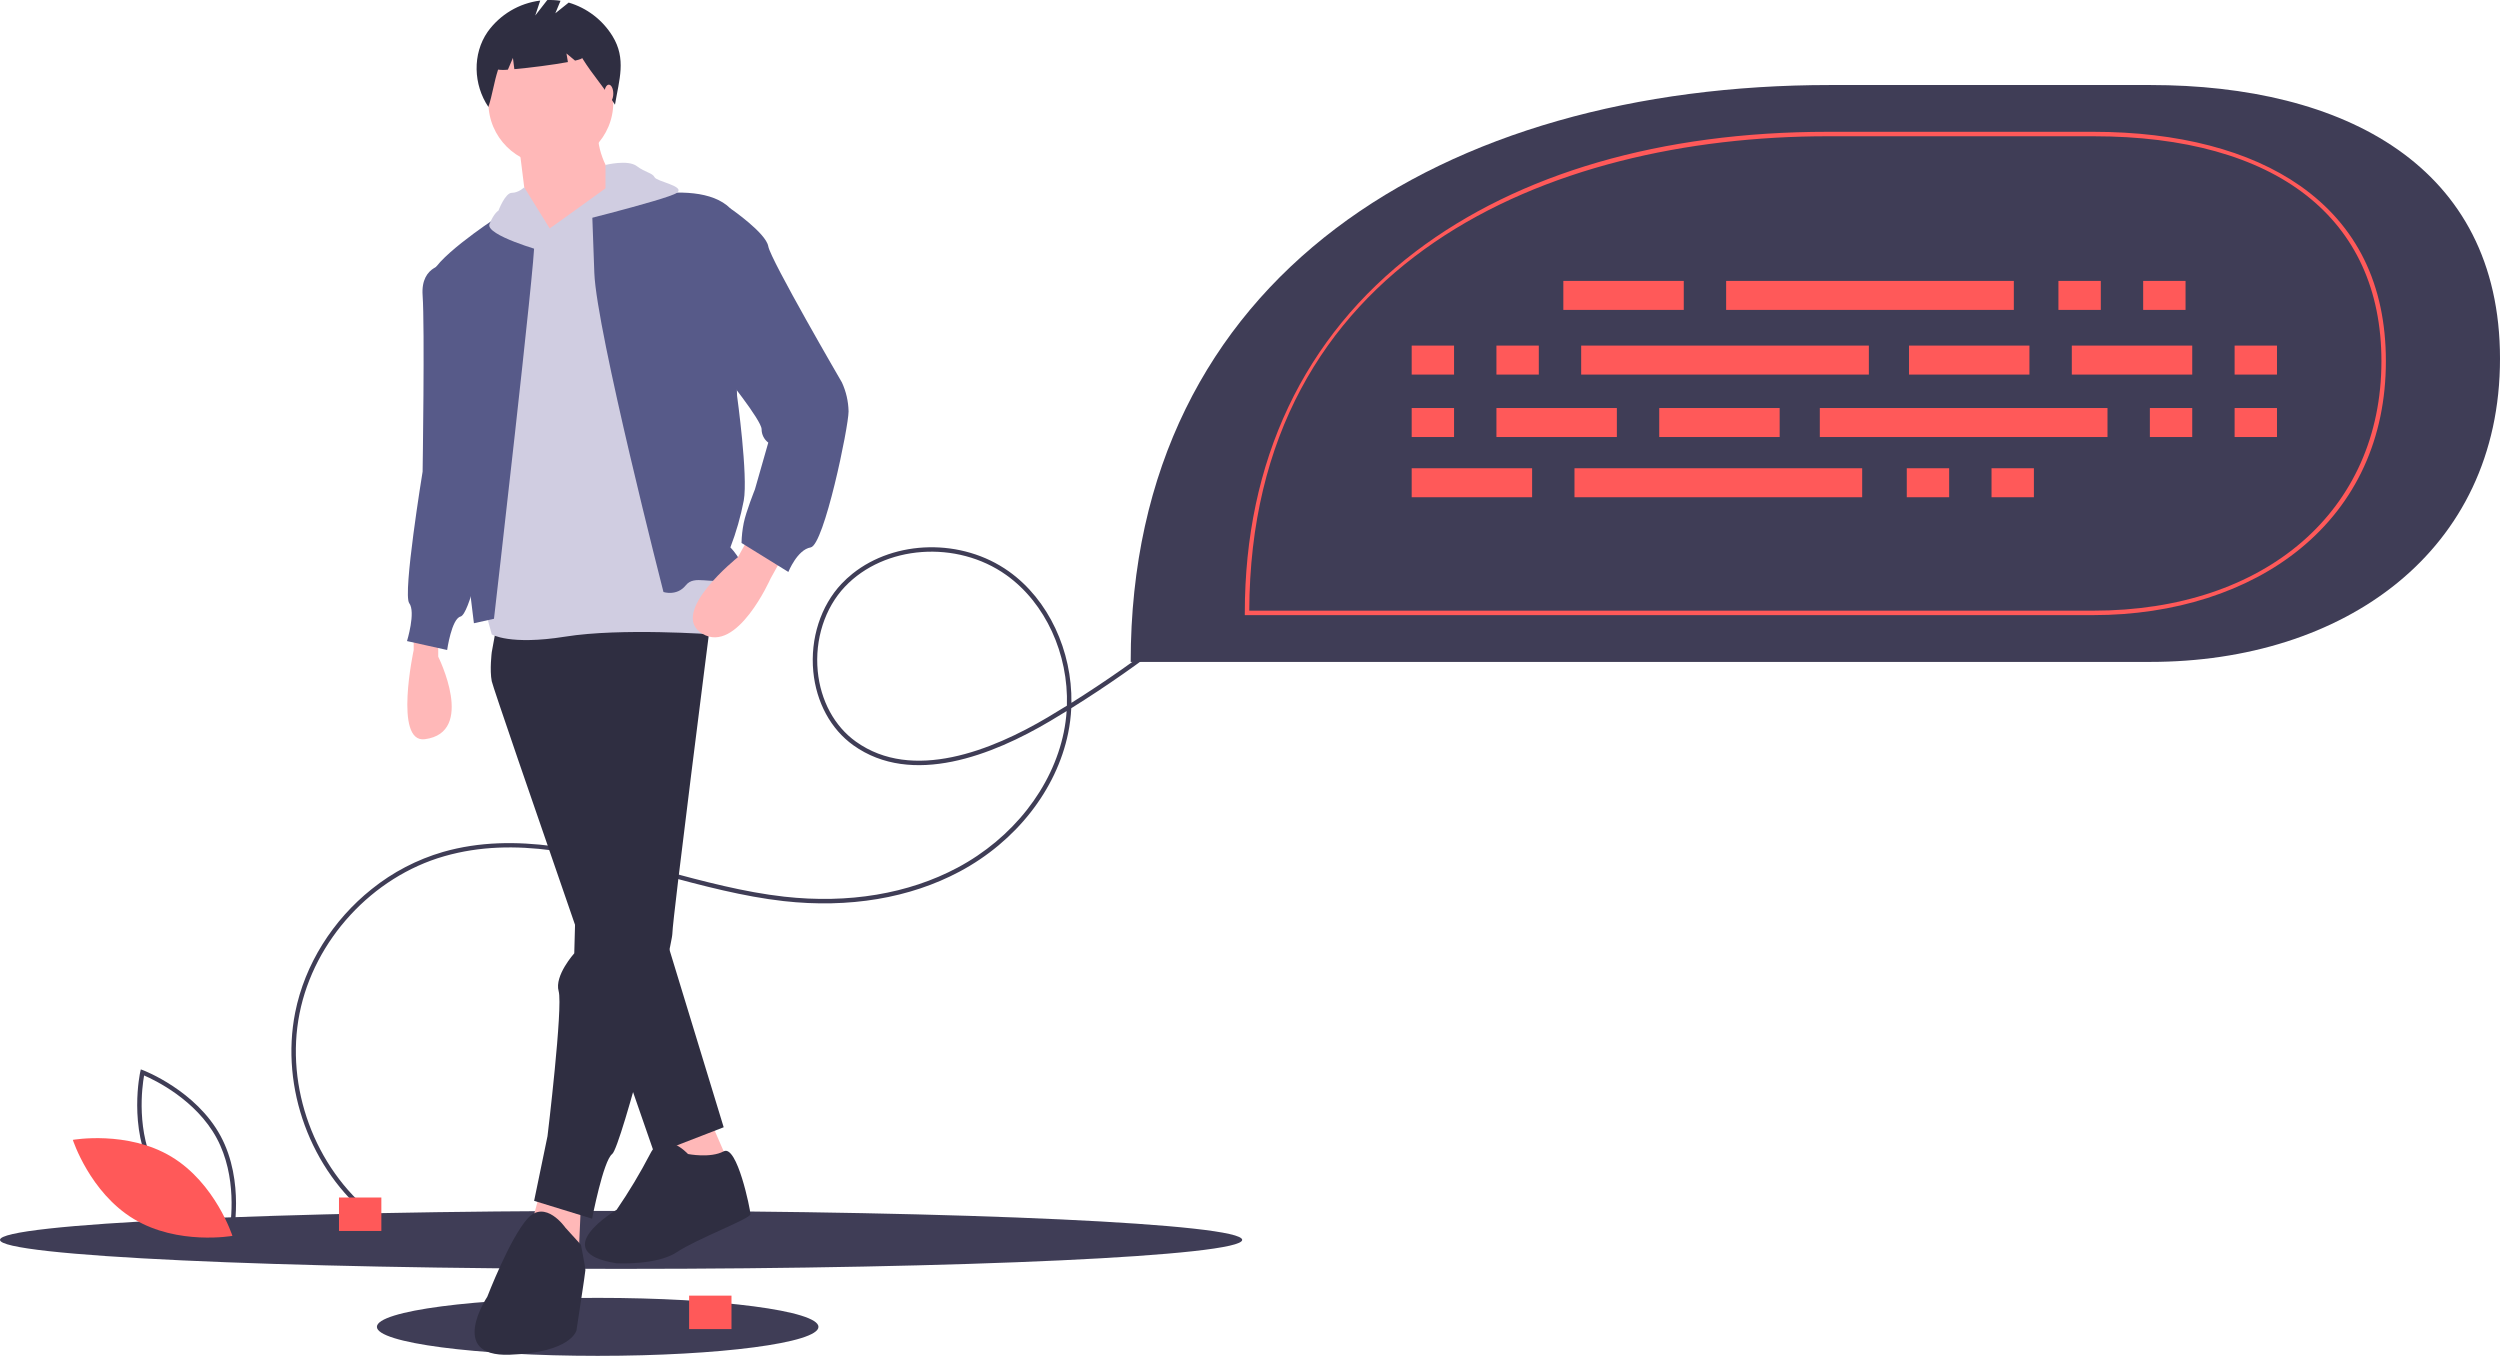
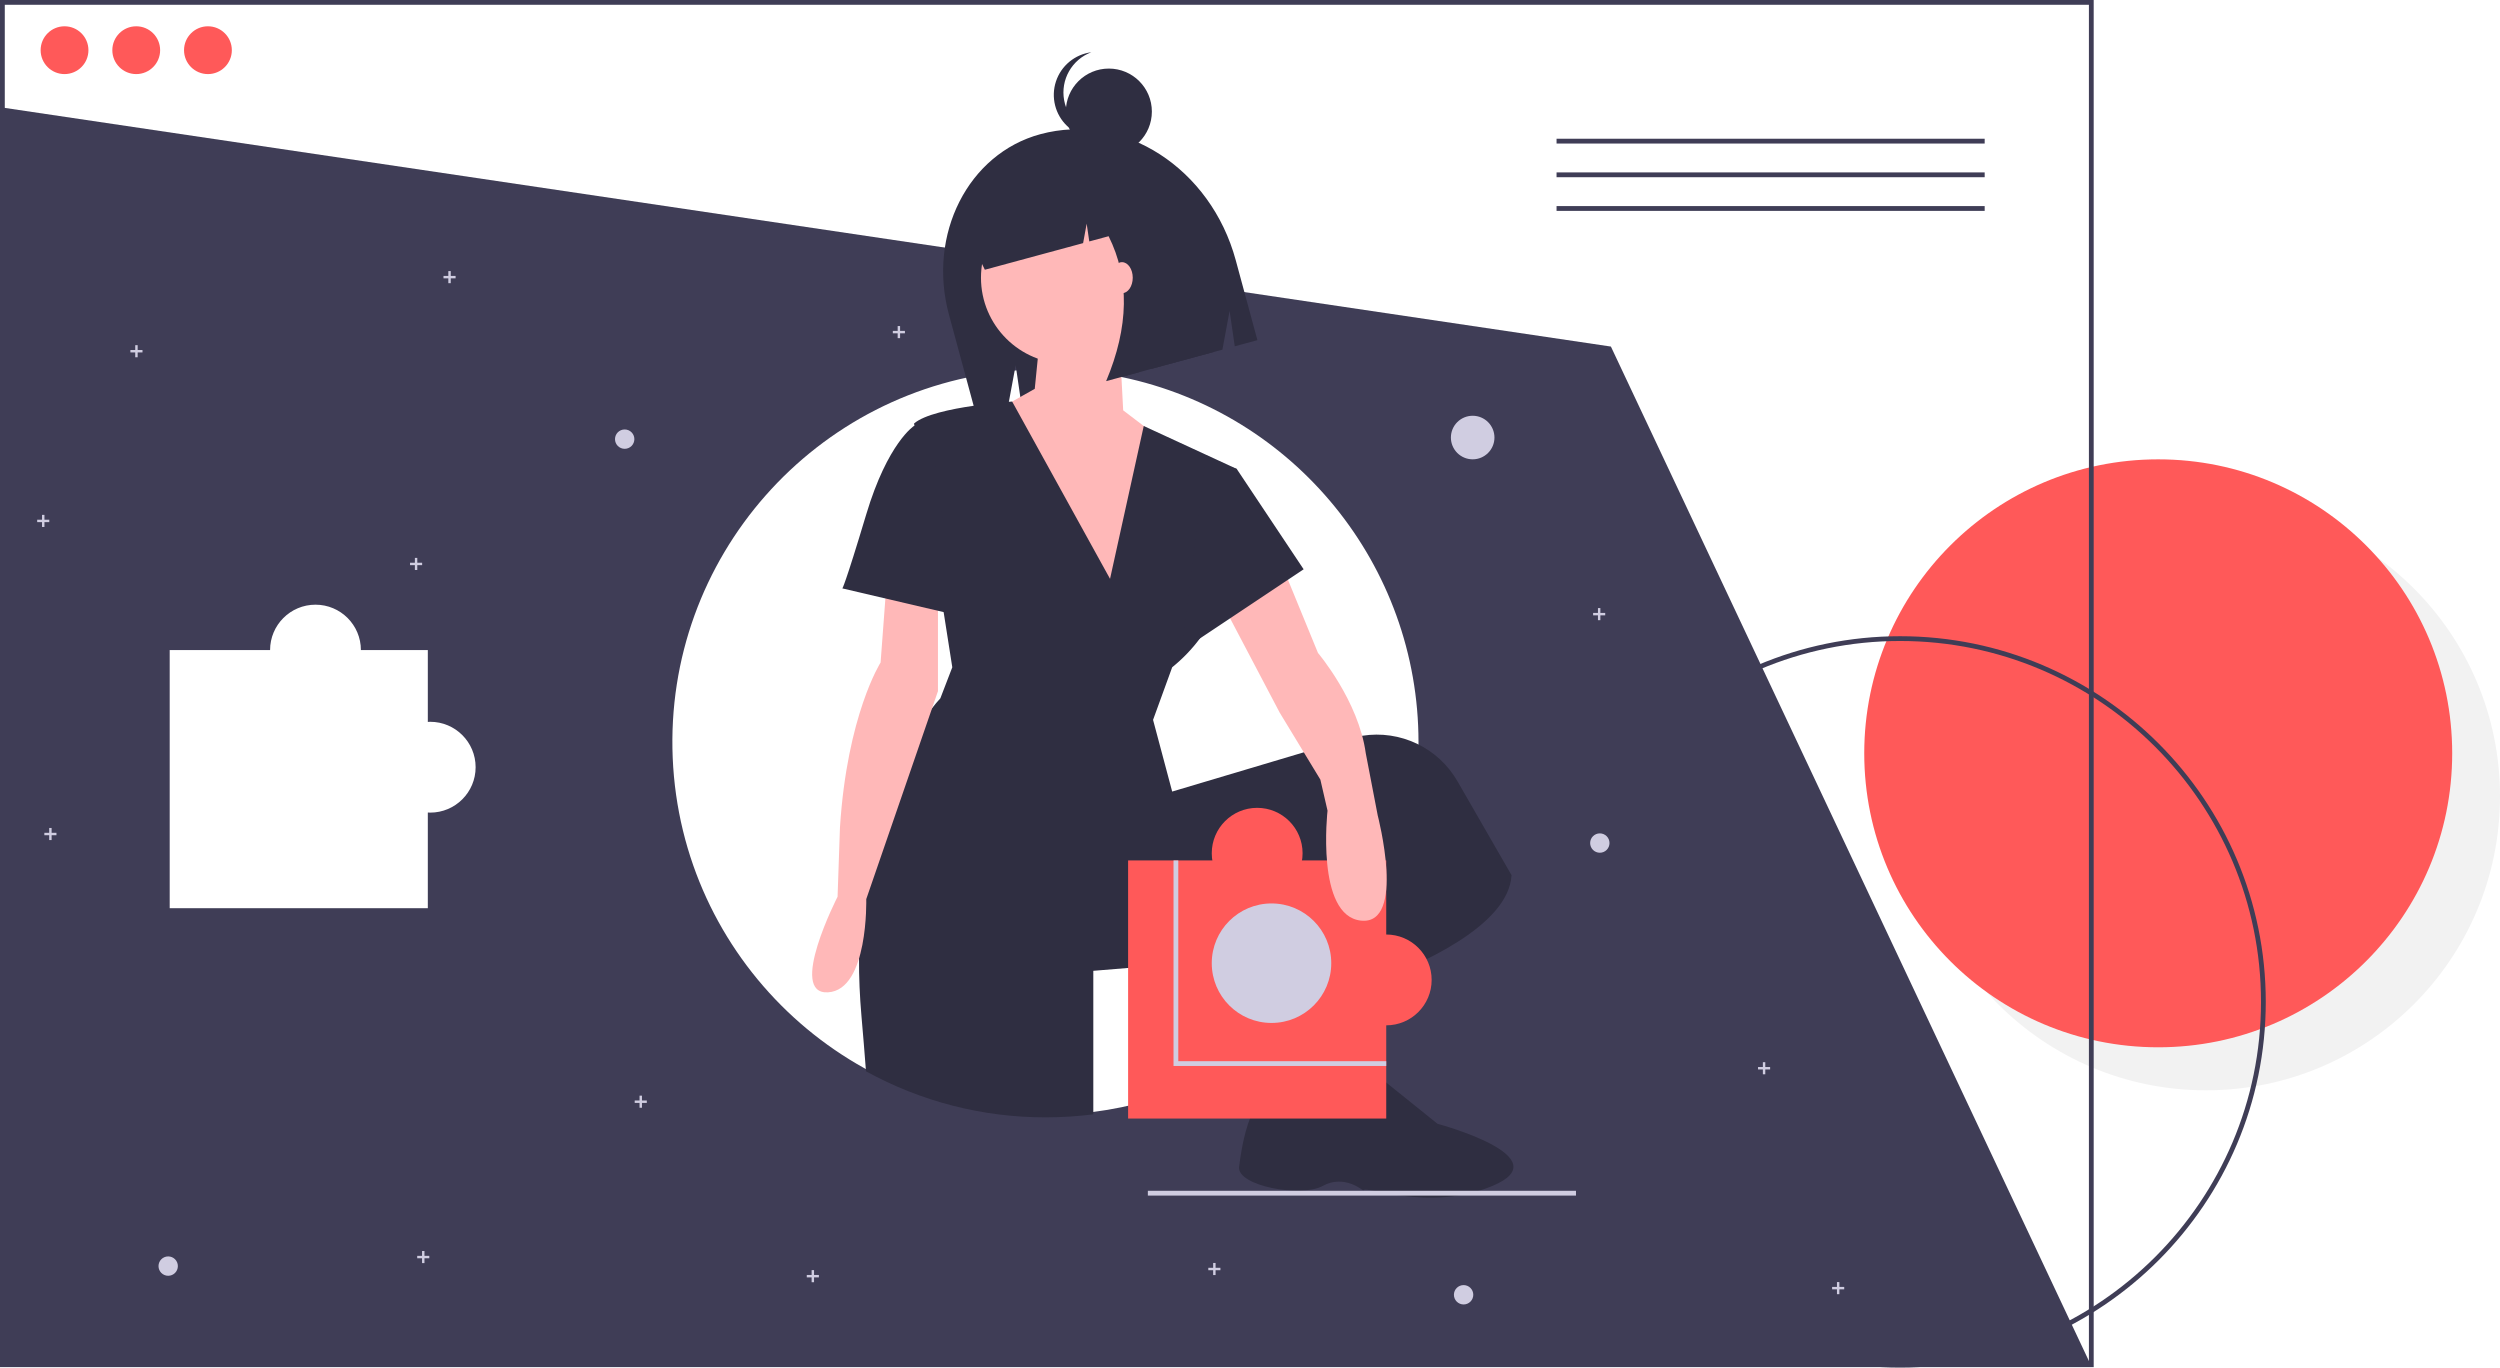
- <svg xmlns="http://www.w3.org/2000/svg" id="a8ebc32a-e748-45d9-a61d-aeebf59cfff3" data-name="Layer 1" width="1121" height="607.962" viewBox="0 0 1121 607.962">
-   <path d="M206.148,544.705a92.172,92.172,0,0,1,32.024-16.684c32.658-9.344,66.443-.3,99.115,8.448,17.639,4.722,35.878,9.605,53.866,11.616,28.824,3.223,55.69-1.275,77.693-13.007,24.729-13.184,42.54-35.875,47.648-60.693a70.484,70.484,0,0,0,1.286-9.521q-3.655,2.254-7.335,4.44c-25.809,15.327-62.085,29.658-88.329,10.881-10.074-7.207-16.611-19.251-17.935-33.04-1.418-14.776,3.336-29.509,12.716-39.409a47.998,47.998,0,0,1,4.906-4.502c19.012-15.176,49.023-15.994,70.075-.995,17.828,12.703,28.389,35.655,28.05,58.935a524.842,524.842,0,0,0,44.166-30.97l1.231,1.577a526.673,526.673,0,0,1-45.471,31.799,72.511,72.511,0,0,1-1.402,11.21c-5.226,25.394-23.42,48.591-48.666,62.054-22.361,11.923-49.63,16.498-78.857,13.23-18.138-2.028-36.45-6.931-54.161-11.671-33.901-9.076-65.922-17.648-98.048-8.457-32.291,9.238-58.375,37.579-64.908,70.521-6.536,32.944,6.756,69.095,33.074,89.959l-1.243,1.568c-26.891-21.318-40.471-58.256-33.794-91.916C176.166,578.321,188.827,558.53,206.148,544.705Zm311.752-82.268c.756-23.079-9.548-46.005-27.183-58.57-22.186-15.809-54.652-13.453-72.367,5.243-8.988,9.487-13.541,23.634-12.177,37.843,1.268,13.214,7.503,24.734,17.107,31.606,25.366,18.149,60.847,4.049,86.145-10.975Q513.679,465.056,517.9,462.437Z" transform="translate(-39.49997 -146.019)" fill="#3f3d56" />
-   <ellipse cx="278.5" cy="555.962" rx="278.5" ry="13" fill="#3f3d56" />
-   <ellipse cx="268" cy="594.962" rx="99" ry="13" fill="#3f3d56" />
-   <path d="M225,429.481v8s-9.023,41.829,5,40c23-3,6-37,6-37v-7Z" transform="translate(-39.49997 -146.019)" fill="#ffb8b8" />
-   <polygon points="297.5 508.462 306.5 533.462 328.5 525.462 318.5 502.462 297.5 508.462" fill="#ffb8b8" />
-   <polygon points="242.5 533.462 236.5 555.462 259.5 562.462 260.5 539.462 242.5 533.462" fill="#ffb8b8" />
-   <path d="M262,427.481l-2,11s-1,8,0,13,73,212,73,212l31-12-40-131-5-101Z" transform="translate(-39.49997 -146.019)" fill="#2f2e41" />
-   <path d="M301,425.481l-4,148s-9,10-7,17-5,65-5,65l-6,29,26,8s5-26,9-29,27-93,27-99,17-139,17-139l-42-17Z" transform="translate(-39.49997 -146.019)" fill="#2f2e41" />
-   <path d="M348,663.481s-11-12-17,0a242.989,242.989,0,0,1-15,25s-32,19,0,24c0,0,18,1,27-5s33-15,33-17-6-31.4-12-28.2S348,663.481,348,663.481Z" transform="translate(-39.49997 -146.019)" fill="#2f2e41" />
-   <path d="M293,696.481s-9-13-17-4-18,35-18,35-18,27,10,26,30-11,30-11,4-26,4-27-2-11.28-2-11.28Z" transform="translate(-39.49997 -146.019)" fill="#2f2e41" />
-   <circle cx="247" cy="45.962" r="28" fill="#ffb8b8" />
-   <path d="M272,209.481l4,32,12,30,26-31v-15s-8-12-6-22Z" transform="translate(-39.49997 -146.019)" fill="#ffb8b8" />
-   <path d="M286,248.481l-14-6-15,177,3,11s8,5,33,1,66-1,66-1l3-91-49-107Z" transform="translate(-39.49997 -146.019)" fill="#d0cde1" />
-   <path d="M261,423.481s19-165,18-168-18-11.123-18-11.123S232,263.481,233,270.481s19,155,19,155Z" transform="translate(-39.49997 -146.019)" fill="#575a89" />
-   <path d="M337,411.481s-30-117-31-143-1-29-1-29,46-16,62,0l3,84s5,36,3,47a123.846,123.846,0,0,1-6,21s11,11,1,14-17-2-21,3S337,411.481,337,411.481Z" transform="translate(-39.49997 -146.019)" fill="#575a89" />
-   <path d="M240,264.481s-12,0-11,14,0,79,0,79-9,55-6,59-1,17-1,17l18,4s2-14,6-15,10-30,10-30Z" transform="translate(-39.49997 -146.019)" fill="#575a89" />
-   <path d="M375,387.481,370.408,395.83s-31.496,25.082-15.952,34.367S385,405.481,385,405.481l5-9Z" transform="translate(-39.49997 -146.019)" fill="#ffb8b8" />
-   <path d="M353,237.481l14,2s16,11,17,17,33,61,33,61a32.549,32.549,0,0,1,3,13c0,7-11,60-17,61s-10,11-10,11l-21-13a51.043,51.043,0,0,1,1-9c1-5,5-15,5-15l6-21a7.5,7.5,0,0,1-3-6c0-4-17-25-17-25Z" transform="translate(-39.49997 -146.019)" fill="#575a89" />
-   <path d="M282.884,258.69S257,251.481,259,246.481s4-6,4-6,3-8,6-8,5.568-2.456,5.568-2.456L286,248.481Z" transform="translate(-39.49997 -146.019)" fill="#d0cde1" />
-   <path d="M311.015,219.981s9.985-2.5,13.985.5,7,3,8,5,14,4,10,7-57,16-57,16l25-18Z" transform="translate(-39.49997 -146.019)" fill="#d0cde1" />
-   <path d="M314.136,162.188a34.515,34.515,0,0,0-19.633-15.009L288.5,151.981l2.334-5.601a31.773,31.773,0,0,0-5.933-.343L279.5,152.981l2.235-6.706a34.185,34.185,0,0,0-23.582,14.027c-6.874,9.912-6.414,23.69.347,33.679,1.856-5.704,2.489-11.049,4.344-16.753a16.882,16.882,0,0,0,4.397.021L269.5,171.981l.631,5.046c6.999-.61,17.379-1.948,24.014-3.175L293.5,169.981l3.86,3.217c2.033-.468,3.24-.892,3.14-1.217,4.935,7.955,9.824,13.036,14.758,20.991C317.132,181.751,320.438,172.424,314.136,162.188Z" transform="translate(-39.49997 -146.019)" fill="#2f2e41" />
-   <ellipse cx="273" cy="41.962" rx="2" ry="4" fill="#ffb8b8" />
-   <path d="M143.72,701.712l-1.073-.402c-.236-.089-23.709-9.082-34.704-29.474-10.996-20.393-5.612-44.945-5.556-45.19l.253-1.118,1.073.402c.236.089,23.708,9.082,34.704,29.474,10.996,20.393,5.612,44.945,5.556,45.19Zm-34.017-30.825c9.296,17.241,27.845,26.079,32.545,28.097.894-5.037,3.696-25.406-5.592-42.631-9.287-17.223-27.843-26.074-32.545-28.097C103.217,633.296,100.416,653.663,109.703,670.887Z" transform="translate(-39.49997 -146.019)" fill="#3f3d56" />
-   <path d="M116.346,664.683c19.761,11.889,27.371,35.503,27.371,35.503s-24.428,4.339-44.188-7.55-27.371-35.503-27.371-35.503S96.585,652.795,116.346,664.683Z" transform="translate(-39.49997 -146.019)" fill="#ff5959" />
-   <path d="M546.5,442.819H1003.684c86.607,0,156.816-49.363,156.816-135.971v-0c0-86.607-70.209-122.705-156.816-122.705H860.132c-173.214,0-313.632,85.461-313.632,258.676Z" transform="translate(-39.49997 -146.019)" fill="#3f3d56" />
-   <path d="M978.163,421.84H597.669v-1c0-68.025,26.504-124.069,76.646-162.074,46.304-35.095,110.168-53.645,184.689-53.645h119.158c38.005,0,70.03,8.351,92.616,24.148,25.581,17.894,38.552,44.375,38.552,78.705,0,34.504-13.311,63.608-38.493,84.166C1047.378,411.293,1014.466,421.84,978.163,421.84Zm-378.492-2H978.163c77.26,0,129.168-44.955,129.168-111.865,0-64.094-47.08-100.854-129.168-100.854H859.005C733.901,207.122,600.241,263.035,599.671,419.84Z" transform="translate(-39.49997 -146.019)" fill="#ff5959" />
-   <rect x="701" y="125.962" width="54" height="13" fill="#ff5959" />
-   <rect x="923" y="125.962" width="19" height="13" fill="#ff5959" />
-   <rect x="961" y="125.962" width="19" height="13" fill="#ff5959" />
-   <rect x="774" y="125.962" width="129" height="13" fill="#ff5959" />
-   <rect x="633" y="209.962" width="54" height="13" fill="#ff5959" />
-   <rect x="855" y="209.962" width="19" height="13" fill="#ff5959" />
-   <rect x="893" y="209.962" width="19" height="13" fill="#ff5959" />
-   <rect x="706" y="209.962" width="129" height="13" fill="#ff5959" />
-   <rect x="856" y="154.962" width="54" height="13" fill="#ff5959" />
-   <rect x="929" y="154.962" width="54" height="13" fill="#ff5959" />
-   <rect x="1002" y="154.962" width="19" height="13" fill="#ff5959" />
-   <rect x="633" y="154.962" width="19" height="13" fill="#ff5959" />
-   <rect x="671" y="154.962" width="19" height="13" fill="#ff5959" />
-   <rect x="709" y="154.962" width="129" height="13" fill="#ff5959" />
-   <rect x="783.5" y="328.981" width="54" height="13" transform="translate(1581.5 524.943) rotate(-180)" fill="#ff5959" />
-   <rect x="710.5" y="328.981" width="54" height="13" transform="translate(1435.5 524.943) rotate(-180)" fill="#ff5959" />
-   <rect x="672.5" y="328.981" width="19" height="13" transform="translate(1324.5 524.943) rotate(-180)" fill="#ff5959" />
-   <rect x="1041.5" y="328.981" width="19" height="13" transform="translate(2062.5 524.943) rotate(-180)" fill="#ff5959" />
-   <rect x="1003.5" y="328.981" width="19" height="13" transform="translate(1986.5 524.943) rotate(-180)" fill="#ff5959" />
-   <rect x="855.5" y="328.981" width="129" height="13" transform="translate(1800.5 524.943) rotate(-180)" fill="#ff5959" />
-   <rect x="152" y="536.962" width="19" height="15" fill="#ff5959" />
-   <rect x="309" y="580.962" width="19" height="15" fill="#ff5959" />
+ <svg xmlns="http://www.w3.org/2000/svg" id="ac06be7c-8b53-49c8-a8f9-095f247acb25" data-name="Layer 1" width="1046" height="572.19" viewBox="0 0 1046 572.19">
+   <circle cx="923" cy="333.19" r="123" fill="#f2f2f2" />
+   <circle cx="903" cy="315.19" r="123" fill="#ff5959" />
+   <rect x="715.73" y="569.865" width="158.412" height="1.875" fill="#3f3d56" />
+   <path d="M719,583.095c0-84.364,68.636-153,153-153s153,68.636,153,153-68.636,153-153,153S719,667.459,719,583.095Zm2,0c0,83.262,67.738,151,151,151s151-67.738,151-151-67.738-151-151-151S721,499.833,721,583.095Z" transform="translate(-77 -163.9051)" fill="#3f3d56" />
+   <path d="M751,308.905l-673-100-.5,525.5h874Zm-494,195c-.338,0-.667-.033-1-.05v40.05H148v-108h42a19,19,0,0,1,38,0h28v30.05c.333-.017.662-.05,1-.05a19,19,0,0,1,0,38Zm413.5-29.5a155.365,155.365,0,0,1-14.16,65.02q-1.515,3.315-3.19,6.54a155.101,155.101,0,0,1-15.77,24.56q-4.62,5.895-9.77,11.31-3.78,3.99-7.84,7.7a155.408,155.408,0,0,1-85.33,39.61,158.021,158.021,0,0,1-19.94,1.26,155.995,155.995,0,0,1-13.15-311.45c.35-.03.71-.06,1.07-.09,2.72-.21,5.47-.35,8.23-.41,1.28-.03,2.56-.05,3.85-.05a156.335,156.335,0,0,1,26.04,2.17c1.19.19,2.37.41,3.55.63.73.14,1.45.29,2.17.44a156.03,156.03,0,0,1,124.24,152.75Z" transform="translate(-77 -163.9051)" fill="#3f3d56" />
+   <rect x="651.261" y="58.046" width="179.127" height="2.013" fill="#3f3d56" />
+   <rect x="651.261" y="72.135" width="179.127" height="2.013" fill="#3f3d56" />
+   <rect x="651.261" y="86.224" width="179.127" height="2.013" fill="#3f3d56" />
+   <path d="M953,735.905H77v-572H953Zm-874-2H951v-568H79Z" transform="translate(-77 -163.9051)" fill="#3f3d56" />
+   <path d="M512.254,220.058l-0,0c-30.181,8.176-47.293,41.957-38.219,75.451l11.528,42.555,13.088-3.545,3.306-17.82,2.377,16.28,84.125-22.789,3.005-16.2,2.161,14.8,9.472-2.566-9.052-33.413C583.604,234.268,546.985,210.649,512.254,220.058Z" transform="translate(-77 -163.9051)" fill="#2f2e41" />
+   <polygon points="545.441 412.19 535.441 466.19 568.441 461.19 569.941 404.69 545.441 412.19" fill="#ffb8b8" />
+   <circle cx="446.441" cy="116.19" r="36" fill="#ffb8b8" />
+   <polygon points="434.941 142.69 432.941 162.69 416.941 171.69 458.941 264.69 490.941 187.69 469.941 171.69 467.941 133.69 434.941 142.69" fill="#ffb8b8" />
+   <path d="M709.44,530.095c-1.26,20.8-36.69,37.23-62.71,46.53-7.5,2.69-14.22,4.78-19.12,6.21-3.05.89-5.39,1.53-6.77,1.9-.91.24-1.4.36-1.4.36v-22l-85,7v60.05a158.021,158.021,0,0,1-19.94,1.26,155.302,155.302,0,0,1-75.17-19.27q-.855-11.265-1.89-23.04c-.74-8.46-1.06-16.5-1.03-24.12.24-59.59,21.97-93.62,30.58-104.76a50.248,50.248,0,0,1,3.45-4.12l5-13-3.62-23.08-12.22-77.92-.16-1c4.2-3.68,15.33-6.03,24.93-7.42,6.44-.94,12.2-1.45,14.74-1.66.8-.06,1.28-.09,1.37-.1h.01l40.95,74.18,14.1-63.95,38.9,17.95s-6,25-6,46a33.056,33.056,0,0,1-1.08,8.32,48.102,48.102,0,0,1-8.31,16.61,66.798,66.798,0,0,1-11.61,12.07l-8,22,8,30,55.07-16.42,19.43-5.79a38.194,38.194,0,0,1,4.99-1.13,38.938,38.938,0,0,1,39.87,19.02Z" transform="translate(-77 -163.9051)" fill="#2f2e41" />
+   <path d="M615.441,621.095s28.615,2.807,34.307-10.097l28.693,23.097s51.965,13.917,23,26c-27,11.263-54-.762-54,2,0,0-8-7-17-2s-36,0-35-8S600.441,615.095,615.441,621.095Z" transform="translate(-77 -163.9051)" fill="#2f2e41" />
+   <path d="M532.315,232.556c-7.401-5.579-16.706-7.861-25.74-5.414l-1.073.291c-20.686,5.604-32.385,28.865-26.13,51.956l0,0,6.931-1.878-1.189-8.824,3.949,8.076,41.11-11.136,1.491-8.142,1.092,7.442,8.088-2.191q13.277,26.58-1.036,60.633l13.777-3.732,2.983-16.283,2.183,14.884,26.262-7.114-3.816-34.559C574.471,251.731,554.338,234.582,532.315,232.556Z" transform="translate(-77 -163.9051)" fill="#2f2e41" />
+   <circle cx="463.941" cy="46.69" r="18" fill="#2f2e41" />
+   <path d="M539.941,220.595a17.99,17.99,0,0,1-6.333-34.832,17.989,17.989,0,1,0,8.667,34.664A18.071,18.071,0,0,1,539.941,220.595Z" transform="translate(-77 -163.9051)" fill="#2f2e41" />
+   <ellipse cx="469.441" cy="116.19" rx="4.5" ry="6.5" fill="#ffb8b8" />
+   <path d="M448.441,401.095l-3,40s-14,22-17,69l-1,29s-21,41-4,40,16-39,16-39l30-87v-42Z" transform="translate(-77 -163.9051)" fill="#ffb8b8" />
+   <path d="M466.441,342.095h-7s-11,7-20,37-10,31-10,31l47,11Z" transform="translate(-77 -163.9051)" fill="#2f2e41" />
+   <circle cx="616.166" cy="183.067" r="9.114" fill="#d0cde1" />
+   <circle cx="669.369" cy="352.735" r="4.051" fill="#d0cde1" />
+   <circle cx="612.369" cy="541.735" r="4.051" fill="#d0cde1" />
+   <circle cx="70.369" cy="529.735" r="4.051" fill="#d0cde1" />
+   <circle cx="261.369" cy="183.735" r="4.051" fill="#d0cde1" />
+   <polygon points="671.621 256.446 669.596 256.446 669.596 254.421 668.583 254.421 668.583 256.446 666.558 256.446 666.558 257.459 668.583 257.459 668.583 259.484 669.596 259.484 669.596 257.459 671.621 257.459 671.621 256.446" fill="#d0cde1" />
+   <polygon points="740.621 446.446 738.596 446.446 738.596 444.421 737.583 444.421 737.583 446.446 735.558 446.446 735.558 447.459 737.583 447.459 737.583 449.484 738.596 449.484 738.596 447.459 740.621 447.459 740.621 446.446" fill="#d0cde1" />
+   <polygon points="510.621 530.446 508.596 530.446 508.596 528.421 507.583 528.421 507.583 530.446 505.558 530.446 505.558 531.459 507.583 531.459 507.583 533.484 508.596 533.484 508.596 531.459 510.621 531.459 510.621 530.446" fill="#d0cde1" />
+   <polygon points="378.621 138.446 376.596 138.446 376.596 136.421 375.583 136.421 375.583 138.446 373.558 138.446 373.558 139.459 375.583 139.459 375.583 141.484 376.596 141.484 376.596 139.459 378.621 139.459 378.621 138.446" fill="#d0cde1" />
+   <polygon points="20.621 217.446 18.596 217.446 18.596 215.421 17.583 215.421 17.583 217.446 15.558 217.446 15.558 218.459 17.583 218.459 17.583 220.484 18.596 220.484 18.596 218.459 20.621 218.459 20.621 217.446" fill="#d0cde1" />
+   <polygon points="59.621 146.446 57.596 146.446 57.596 144.421 56.583 144.421 56.583 146.446 54.558 146.446 54.558 147.459 56.583 147.459 56.583 149.484 57.596 149.484 57.596 147.459 59.621 147.459 59.621 146.446" fill="#d0cde1" />
+   <polygon points="342.621 533.446 340.596 533.446 340.596 531.421 339.583 531.421 339.583 533.446 337.558 533.446 337.558 534.459 339.583 534.459 339.583 536.484 340.596 536.484 340.596 534.459 342.621 534.459 342.621 533.446" fill="#d0cde1" />
+   <polygon points="190.621 115.446 188.596 115.446 188.596 113.421 187.583 113.421 187.583 115.446 185.558 115.446 185.558 116.459 187.583 116.459 187.583 118.484 188.596 118.484 188.596 116.459 190.621 116.459 190.621 115.446" fill="#d0cde1" />
+   <polygon points="23.621 348.446 21.596 348.446 21.596 346.421 20.583 346.421 20.583 348.446 18.558 348.446 18.558 349.459 20.583 349.459 20.583 351.484 21.596 351.484 21.596 349.459 23.621 349.459 23.621 348.446" fill="#d0cde1" />
+   <polygon points="176.621 235.446 174.596 235.446 174.596 233.421 173.583 233.421 173.583 235.446 171.558 235.446 171.558 236.459 173.583 236.459 173.583 238.484 174.596 238.484 174.596 236.459 176.621 236.459 176.621 235.446" fill="#d0cde1" />
+   <polygon points="179.621 525.446 177.596 525.446 177.596 523.421 176.583 523.421 176.583 525.446 174.558 525.446 174.558 526.459 176.583 526.459 176.583 528.484 177.596 528.484 177.596 526.459 179.621 526.459 179.621 525.446" fill="#d0cde1" />
+   <polygon points="270.621 460.446 268.596 460.446 268.596 458.421 267.583 458.421 267.583 460.446 265.558 460.446 265.558 461.459 267.583 461.459 267.583 463.484 268.596 463.484 268.596 461.459 270.621 461.459 270.621 460.446" fill="#d0cde1" />
+   <polygon points="771.621 538.446 769.596 538.446 769.596 536.421 768.583 536.421 768.583 538.446 766.558 538.446 766.558 539.459 768.583 539.459 768.583 541.484 769.596 541.484 769.596 539.459 771.621 539.459 771.621 538.446" fill="#d0cde1" />
+   <circle cx="27" cy="21" r="10" fill="#ff5959" />
+   <circle cx="57" cy="21" r="10" fill="#ff5959" />
+   <circle cx="87" cy="21" r="10" fill="#ff5959" />
+   <rect x="480.261" y="498.224" width="179.127" height="2.013" fill="#d0cde1" />
+   <rect x="472" y="360" width="108" height="108" fill="#ff5959" />
+   <path d="M570,607.905v-84h-2v86h89v-2Z" transform="translate(-77 -163.9051)" fill="#d0cde1" />
+   <path d="M612.441,398.095l16,39s17,20,20,42l5,26s12,46-7,44-14-46-14-46l-3-13-17-28L587.356,414.415Z" transform="translate(-77 -163.9051)" fill="#ffb8b8" />
+   <polygon points="504.441 192.19 517.441 196.19 545.441 238.19 494.441 272.19 504.441 192.19" fill="#2f2e41" />
+   <circle cx="532" cy="403" r="25" fill="#d0cde1" />
+   <circle cx="526" cy="357" r="19" fill="#ff5959" />
+   <circle cx="580" cy="410" r="19" fill="#ff5959" />
</svg>
